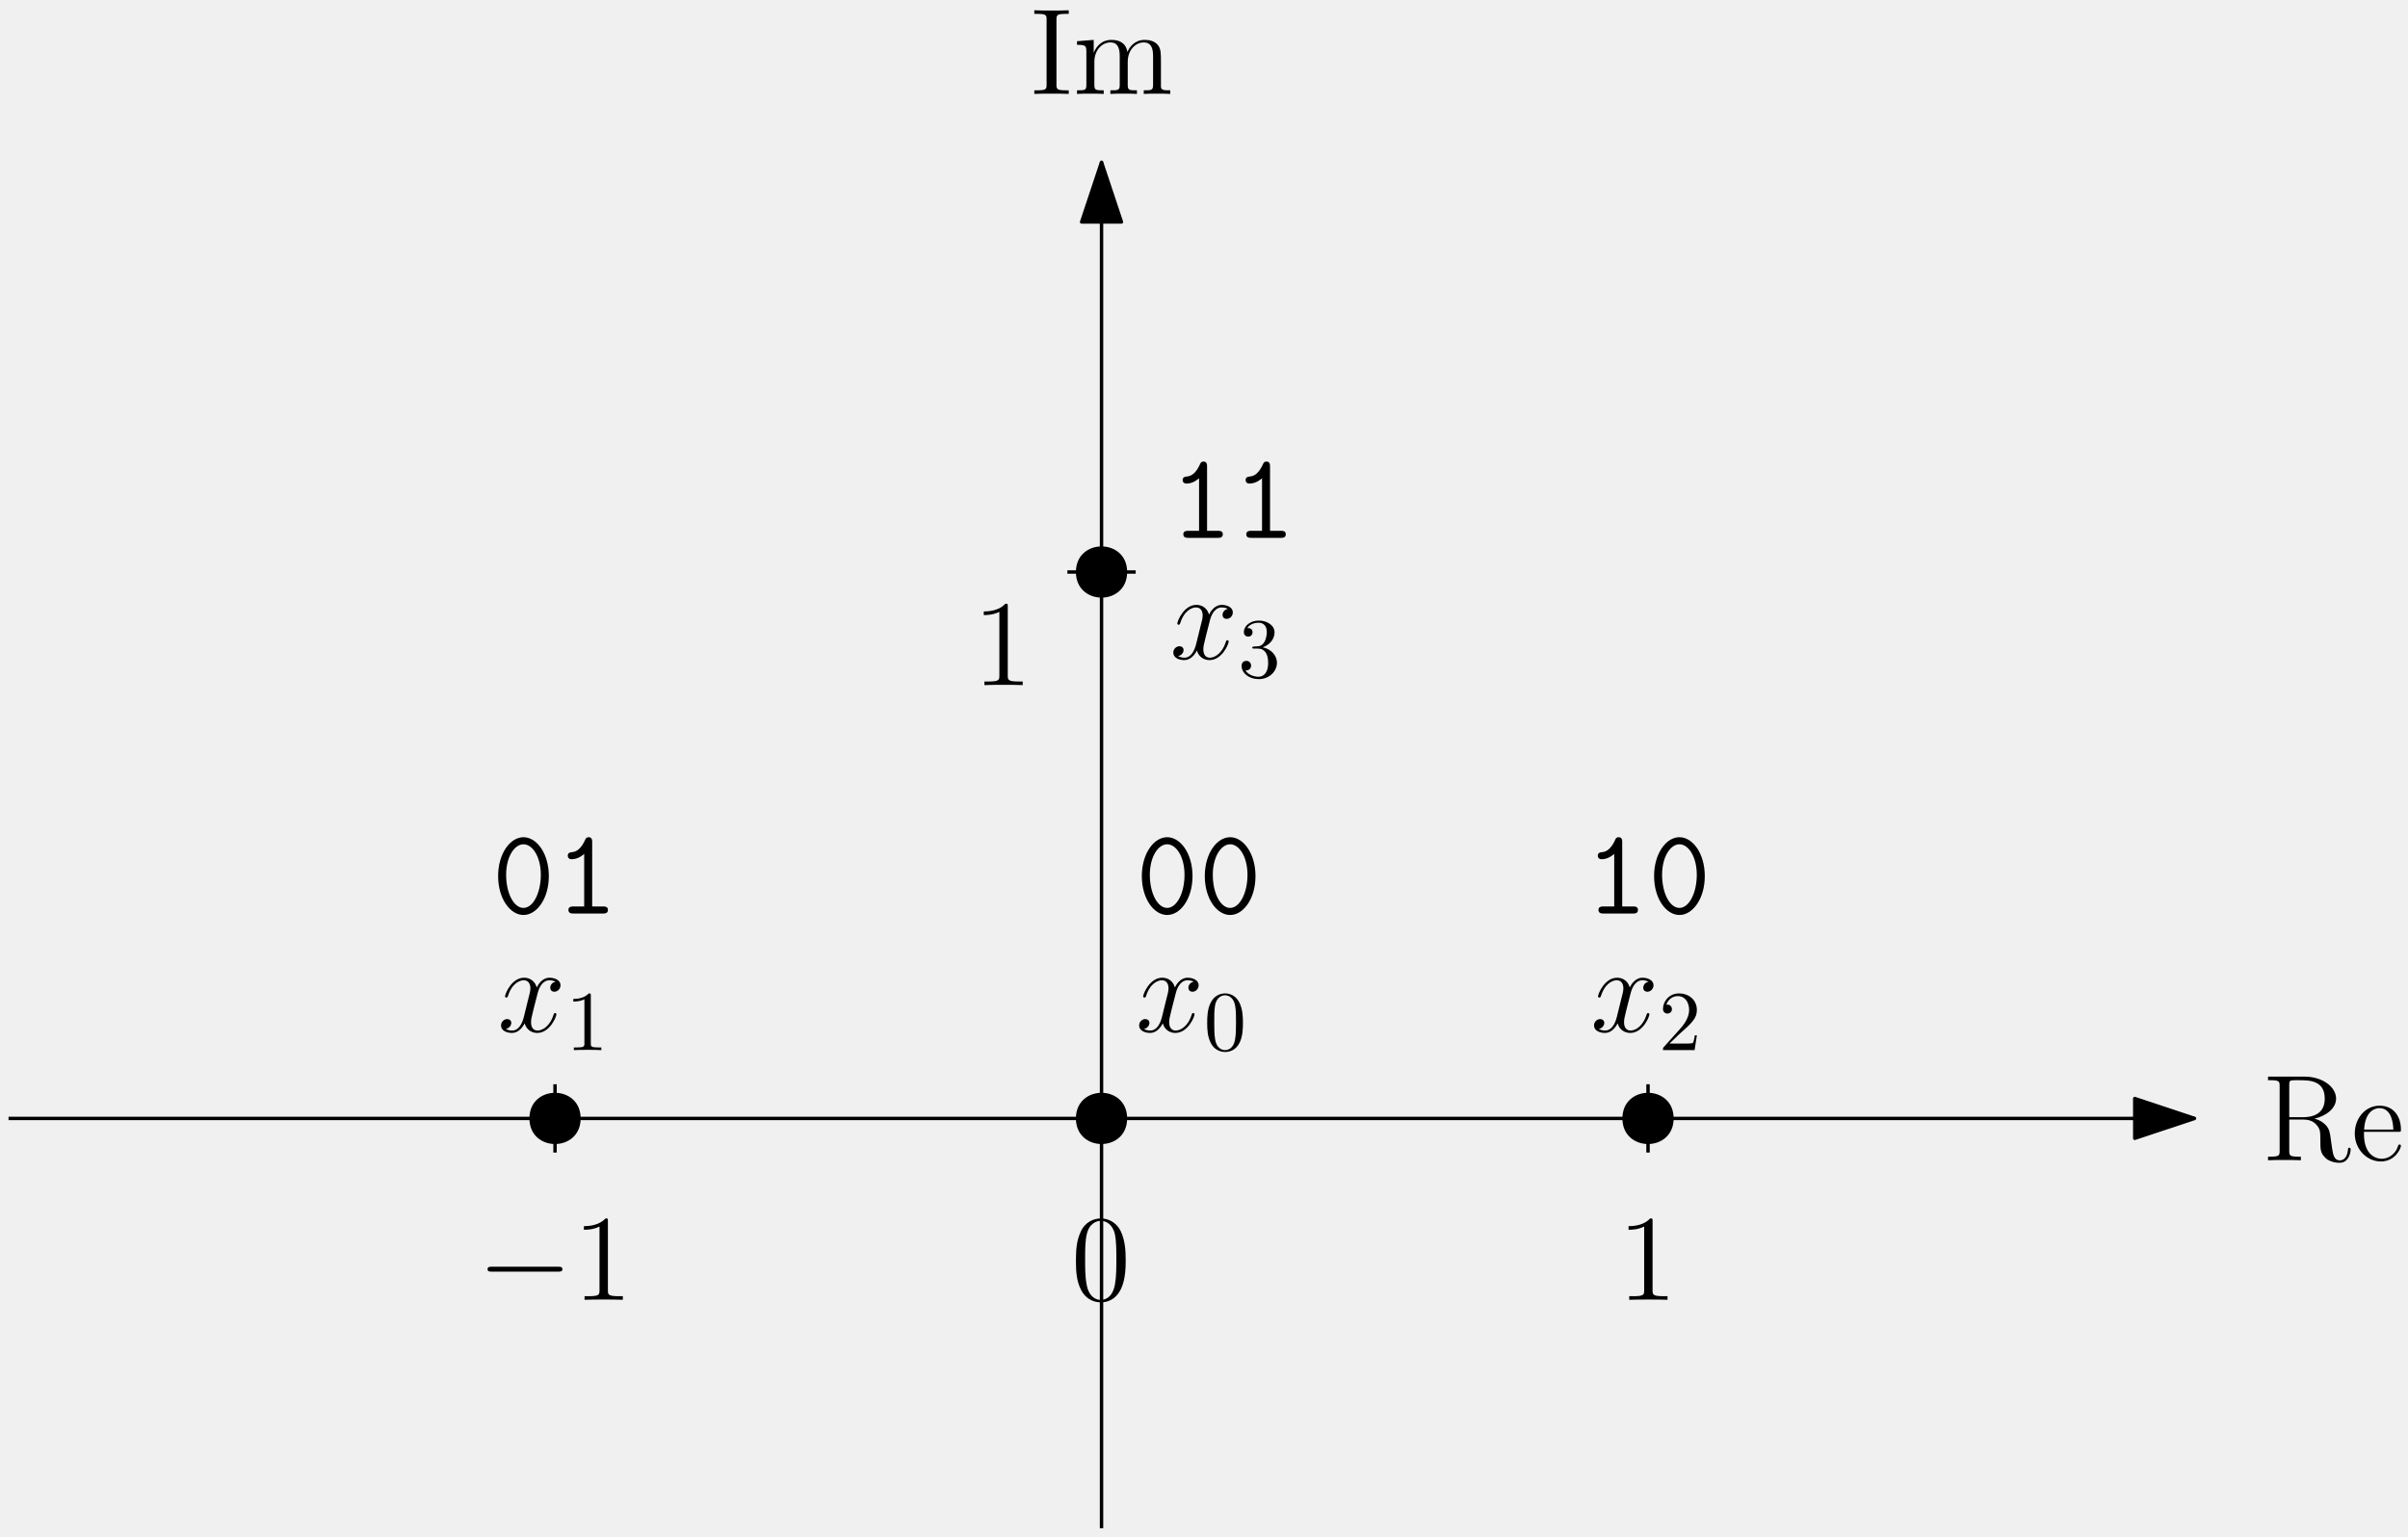
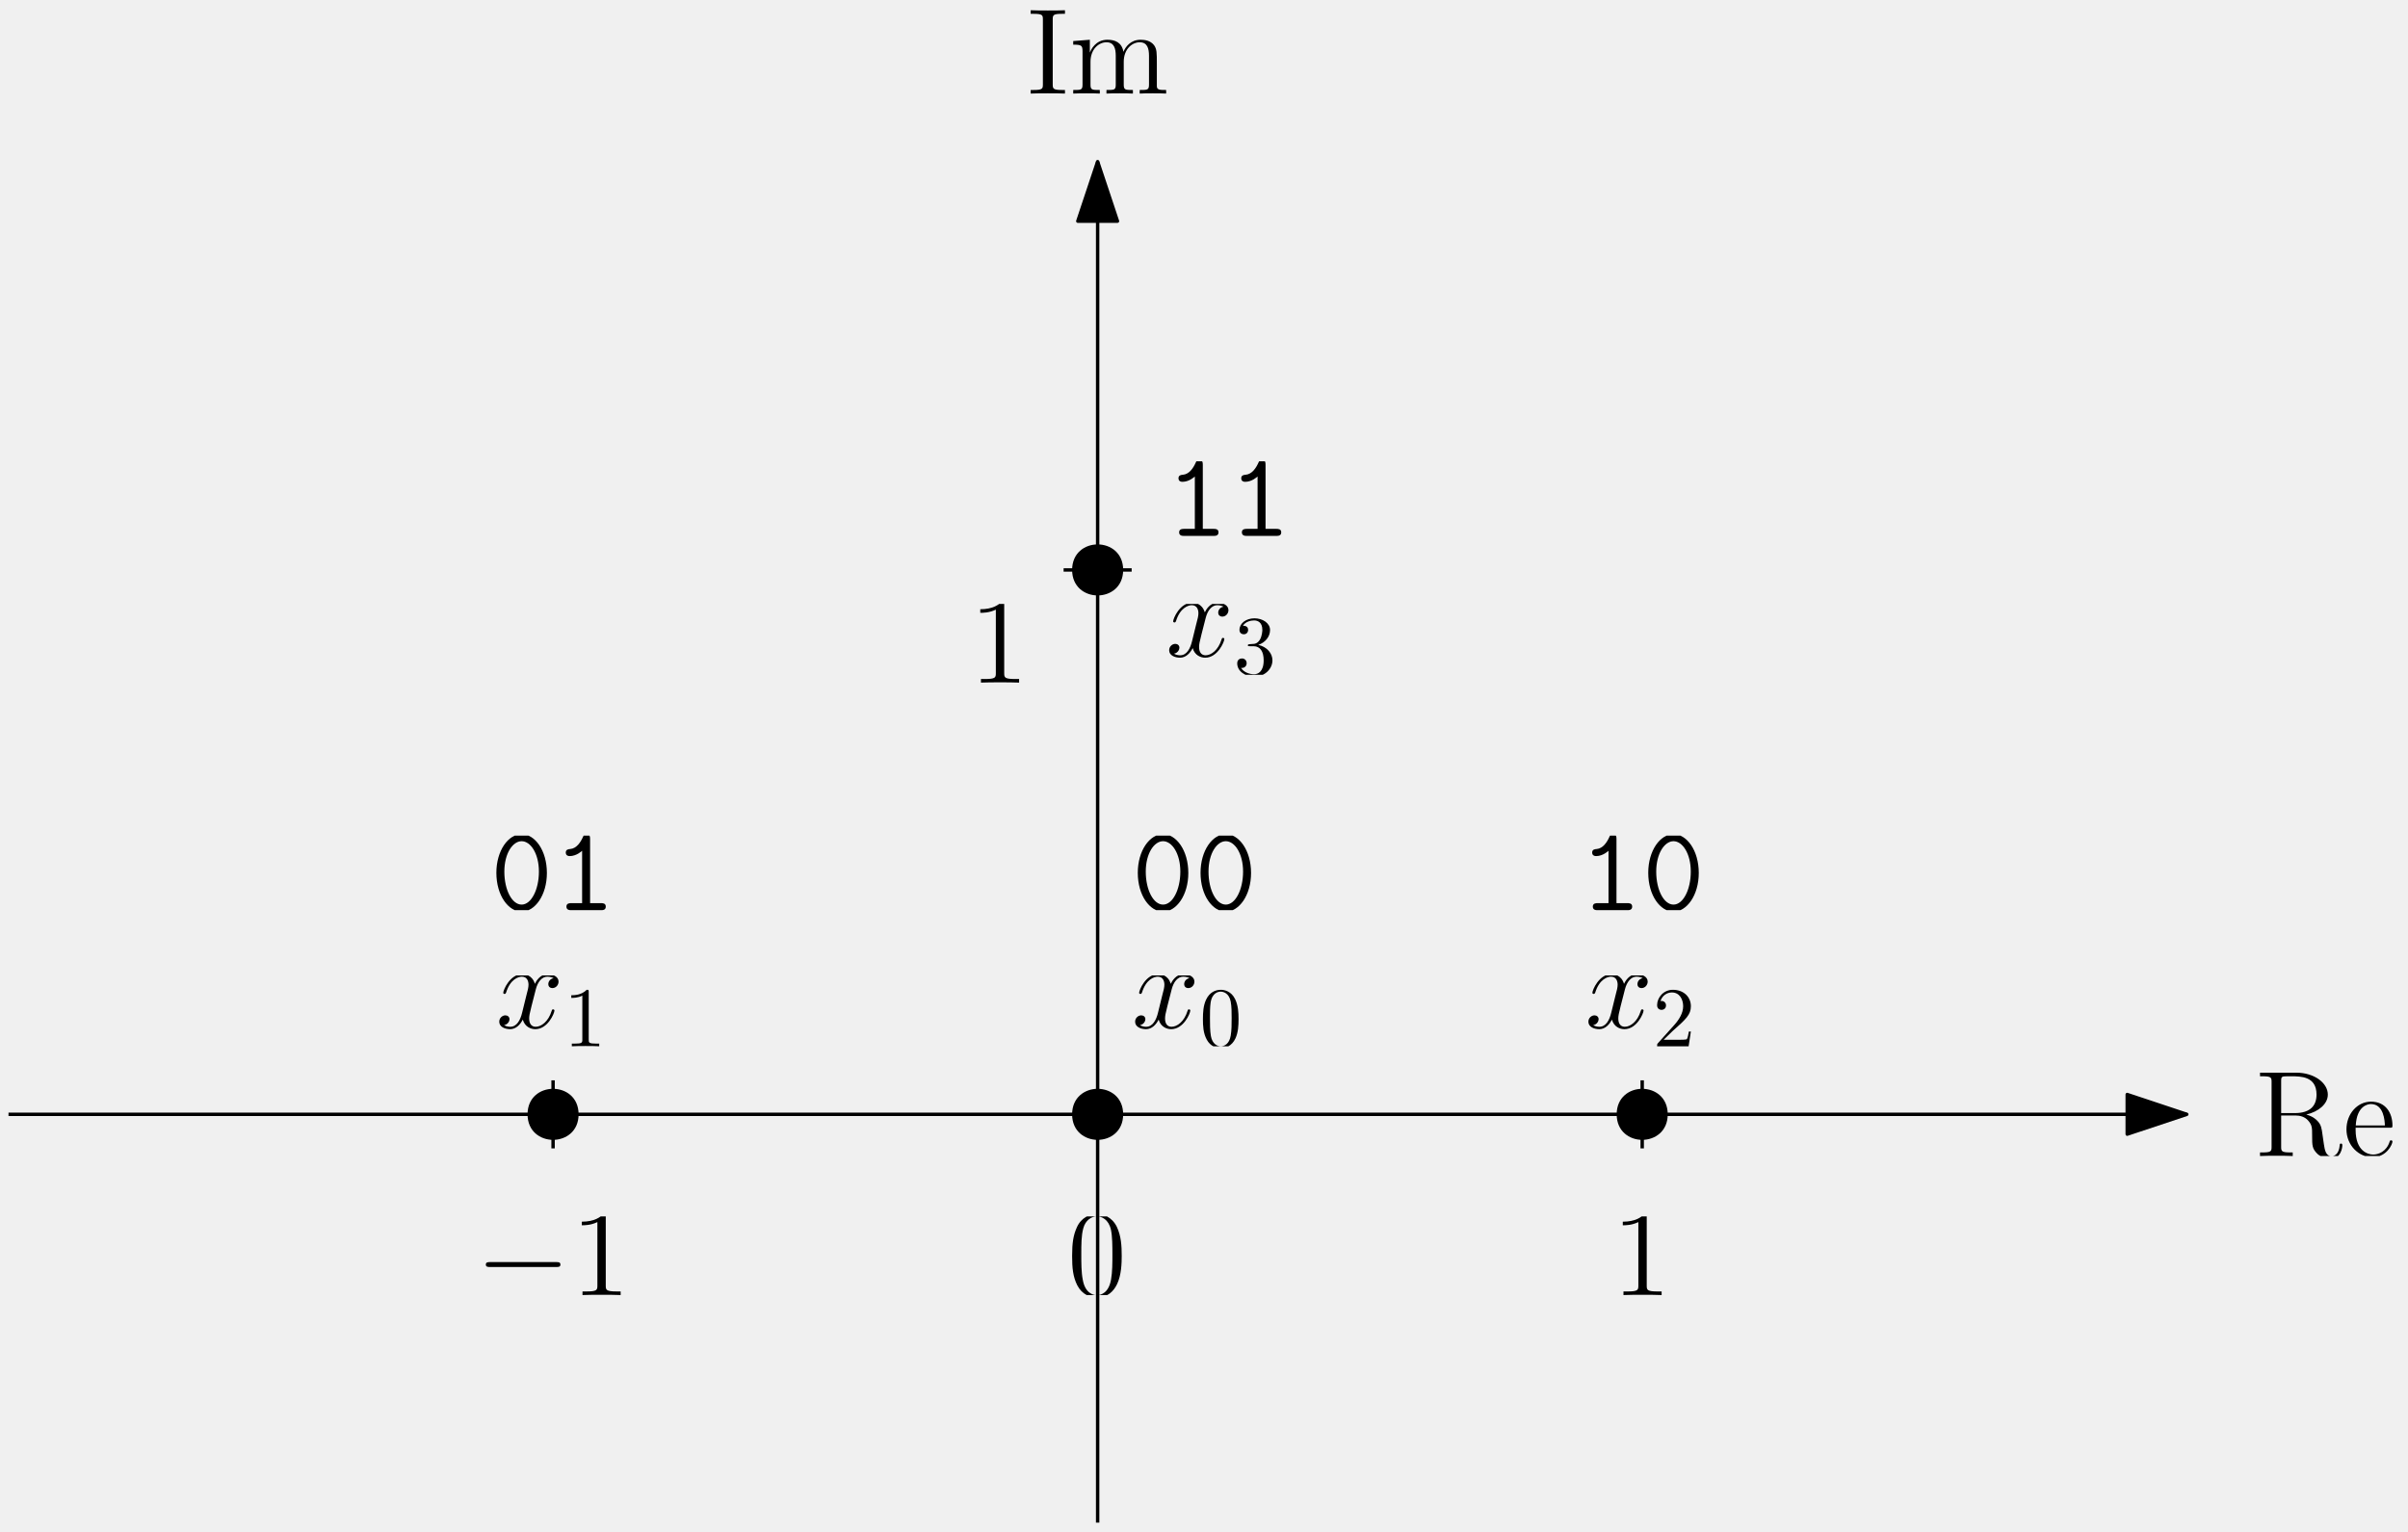
- <svg xmlns="http://www.w3.org/2000/svg" xmlns:xlink="http://www.w3.org/1999/xlink" width="282" height="180" viewBox="0 0 282 180">
+ <svg xmlns="http://www.w3.org/2000/svg" xmlns:xlink="http://www.w3.org/1999/xlink" width="283" height="180" viewBox="0 0 283 180">
+   <style>
+       .fill { fill: black; }
+       .stroke { stroke: black; }
+       @media (prefers-color-scheme: dark) {
+         .fill { fill: white; }
+         .stroke { stroke: white; }
+       }
+     </style>
  <defs>
    <g>
      <g id="glyph-0-0">
        <path d="M 9.453 -3.297 C 9.703 -3.297 9.953 -3.297 9.953 -3.578 C 9.953 -3.875 9.703 -3.875 9.453 -3.875 L 1.688 -3.875 C 1.453 -3.875 1.188 -3.875 1.188 -3.578 C 1.188 -3.297 1.453 -3.297 1.688 -3.297 Z M 9.453 -3.297 " />
      </g>
      <g id="glyph-1-0">
        <path d="M 4.125 -9.188 C 4.125 -9.531 4.125 -9.531 3.844 -9.531 C 3.5 -9.156 2.781 -8.625 1.312 -8.625 L 1.312 -8.203 C 1.641 -8.203 2.359 -8.203 3.141 -8.578 L 3.141 -1.109 C 3.141 -0.594 3.094 -0.422 1.844 -0.422 L 1.391 -0.422 L 1.391 0 C 1.781 -0.031 3.172 -0.031 3.641 -0.031 C 4.109 -0.031 5.5 -0.031 5.875 0 L 5.875 -0.422 L 5.438 -0.422 C 4.172 -0.422 4.125 -0.594 4.125 -1.109 Z M 4.125 -9.188 " />
      </g>
      <g id="glyph-2-0">
        <path d="M 4.125 -9.188 C 4.125 -9.531 4.125 -9.531 3.844 -9.531 C 3.5 -9.156 2.781 -8.625 1.312 -8.625 L 1.312 -8.203 C 1.641 -8.203 2.359 -8.203 3.141 -8.578 L 3.141 -1.109 C 3.141 -0.594 3.094 -0.422 1.844 -0.422 L 1.391 -0.422 L 1.391 0 C 1.781 -0.031 3.172 -0.031 3.641 -0.031 C 4.109 -0.031 5.5 -0.031 5.875 0 L 5.875 -0.422 L 5.438 -0.422 C 4.172 -0.422 4.125 -0.594 4.125 -1.109 Z M 4.125 -9.188 " />
      </g>
      <g id="glyph-2-1">
        <path d="M 6.422 -4.594 C 6.422 -5.781 6.359 -6.938 5.844 -8.031 C 5.25 -9.219 4.219 -9.531 3.516 -9.531 C 2.688 -9.531 1.656 -9.125 1.141 -7.938 C 0.734 -7.031 0.594 -6.141 0.594 -4.594 C 0.594 -3.203 0.688 -2.156 1.203 -1.141 C 1.766 -0.047 2.75 0.297 3.5 0.297 C 4.75 0.297 5.469 -0.438 5.875 -1.281 C 6.391 -2.359 6.422 -3.766 6.422 -4.594 Z M 3.5 0.016 C 3.047 0.016 2.109 -0.25 1.844 -1.812 C 1.672 -2.672 1.672 -3.766 1.672 -4.766 C 1.672 -5.938 1.672 -7 1.906 -7.844 C 2.156 -8.812 2.891 -9.25 3.5 -9.25 C 4.047 -9.25 4.875 -8.922 5.156 -7.688 C 5.328 -6.875 5.328 -5.734 5.328 -4.766 C 5.328 -3.797 5.328 -2.719 5.172 -1.844 C 4.906 -0.266 4 0.016 3.5 0.016 Z M 3.5 0.016 " />
      </g>
      <g id="glyph-3-0">
        <path d="M 6.797 -5.859 C 6.344 -5.766 6.172 -5.422 6.172 -5.156 C 6.172 -4.812 6.438 -4.688 6.641 -4.688 C 7.078 -4.688 7.375 -5.062 7.375 -5.453 C 7.375 -6.047 6.688 -6.328 6.078 -6.328 C 5.203 -6.328 4.719 -5.469 4.594 -5.188 C 4.266 -6.266 3.375 -6.328 3.109 -6.328 C 1.656 -6.328 0.875 -4.453 0.875 -4.125 C 0.875 -4.078 0.938 -4 1.031 -4 C 1.141 -4 1.172 -4.094 1.203 -4.141 C 1.688 -5.734 2.656 -6.031 3.062 -6.031 C 3.719 -6.031 3.844 -5.438 3.844 -5.094 C 3.844 -4.781 3.766 -4.453 3.578 -3.766 L 3.094 -1.797 C 2.891 -0.938 2.469 -0.141 1.703 -0.141 C 1.641 -0.141 1.281 -0.141 0.969 -0.328 C 1.484 -0.438 1.609 -0.859 1.609 -1.031 C 1.609 -1.312 1.391 -1.484 1.125 -1.484 C 0.781 -1.484 0.406 -1.188 0.406 -0.734 C 0.406 -0.125 1.078 0.141 1.688 0.141 C 2.375 0.141 2.875 -0.406 3.172 -0.984 C 3.406 -0.141 4.109 0.141 4.641 0.141 C 6.109 0.141 6.891 -1.734 6.891 -2.047 C 6.891 -2.125 6.828 -2.188 6.734 -2.188 C 6.609 -2.188 6.594 -2.109 6.562 -2 C 6.172 -0.734 5.328 -0.141 4.688 -0.141 C 4.188 -0.141 3.922 -0.516 3.922 -1.109 C 3.922 -1.422 3.969 -1.656 4.203 -2.594 L 4.703 -4.547 C 4.922 -5.406 5.406 -6.031 6.062 -6.031 C 6.094 -6.031 6.5 -6.031 6.797 -5.859 Z M 6.797 -5.859 " />
      </g>
      <g id="glyph-4-0">
        <path d="M 4.578 -3.188 C 4.578 -3.984 4.531 -4.781 4.188 -5.516 C 3.734 -6.484 2.906 -6.641 2.5 -6.641 C 1.891 -6.641 1.172 -6.375 0.75 -5.453 C 0.438 -4.766 0.391 -3.984 0.391 -3.188 C 0.391 -2.438 0.422 -1.547 0.844 -0.781 C 1.266 0.016 2 0.219 2.484 0.219 C 3.016 0.219 3.781 0.016 4.219 -0.938 C 4.531 -1.625 4.578 -2.406 4.578 -3.188 Z M 2.484 0 C 2.094 0 1.5 -0.25 1.328 -1.203 C 1.219 -1.797 1.219 -2.719 1.219 -3.312 C 1.219 -3.953 1.219 -4.609 1.297 -5.141 C 1.484 -6.328 2.234 -6.422 2.484 -6.422 C 2.812 -6.422 3.469 -6.234 3.656 -5.25 C 3.766 -4.688 3.766 -3.938 3.766 -3.312 C 3.766 -2.562 3.766 -1.891 3.656 -1.25 C 3.5 -0.297 2.938 0 2.484 0 Z M 2.484 0 " />
      </g>
      <g id="glyph-4-1">
        <path d="M 2.938 -6.375 C 2.938 -6.625 2.938 -6.641 2.703 -6.641 C 2.078 -6 1.203 -6 0.891 -6 L 0.891 -5.688 C 1.094 -5.688 1.672 -5.688 2.188 -5.953 L 2.188 -0.781 C 2.188 -0.422 2.156 -0.312 1.266 -0.312 L 0.953 -0.312 L 0.953 0 C 1.297 -0.031 2.156 -0.031 2.562 -0.031 C 2.953 -0.031 3.828 -0.031 4.172 0 L 4.172 -0.312 L 3.859 -0.312 C 2.953 -0.312 2.938 -0.422 2.938 -0.781 Z M 2.938 -6.375 " />
      </g>
      <g id="glyph-4-2">
        <path d="M 1.266 -0.766 L 2.328 -1.797 C 3.875 -3.172 4.469 -3.703 4.469 -4.703 C 4.469 -5.844 3.578 -6.641 2.359 -6.641 C 1.234 -6.641 0.5 -5.719 0.5 -4.828 C 0.5 -4.281 1 -4.281 1.031 -4.281 C 1.203 -4.281 1.547 -4.391 1.547 -4.812 C 1.547 -5.062 1.359 -5.328 1.016 -5.328 C 0.938 -5.328 0.922 -5.328 0.891 -5.312 C 1.109 -5.969 1.656 -6.328 2.234 -6.328 C 3.141 -6.328 3.562 -5.516 3.562 -4.703 C 3.562 -3.906 3.078 -3.125 2.516 -2.5 L 0.609 -0.375 C 0.5 -0.266 0.5 -0.234 0.5 0 L 4.203 0 L 4.469 -1.734 L 4.234 -1.734 C 4.172 -1.438 4.109 -1 4 -0.844 C 3.938 -0.766 3.281 -0.766 3.062 -0.766 Z M 1.266 -0.766 " />
      </g>
      <g id="glyph-4-3">
        <path d="M 2.891 -3.516 C 3.703 -3.781 4.281 -4.469 4.281 -5.266 C 4.281 -6.078 3.406 -6.641 2.453 -6.641 C 1.453 -6.641 0.688 -6.047 0.688 -5.281 C 0.688 -4.953 0.906 -4.766 1.203 -4.766 C 1.5 -4.766 1.703 -4.984 1.703 -5.281 C 1.703 -5.766 1.234 -5.766 1.094 -5.766 C 1.391 -6.266 2.047 -6.391 2.406 -6.391 C 2.828 -6.391 3.375 -6.172 3.375 -5.281 C 3.375 -5.156 3.344 -4.578 3.094 -4.141 C 2.797 -3.656 2.453 -3.625 2.203 -3.625 C 2.125 -3.609 1.891 -3.594 1.812 -3.594 C 1.734 -3.578 1.672 -3.562 1.672 -3.469 C 1.672 -3.359 1.734 -3.359 1.906 -3.359 L 2.344 -3.359 C 3.156 -3.359 3.531 -2.688 3.531 -1.703 C 3.531 -0.344 2.844 -0.062 2.406 -0.062 C 1.969 -0.062 1.219 -0.234 0.875 -0.812 C 1.219 -0.766 1.531 -0.984 1.531 -1.359 C 1.531 -1.719 1.266 -1.922 0.984 -1.922 C 0.734 -1.922 0.422 -1.781 0.422 -1.344 C 0.422 -0.438 1.344 0.219 2.438 0.219 C 3.656 0.219 4.562 -0.688 4.562 -1.703 C 4.562 -2.516 3.922 -3.297 2.891 -3.516 Z M 2.891 -3.516 " />
      </g>
      <g id="glyph-5-0">
        <path d="M 6.656 -4.375 C 6.656 -7.047 5.234 -8.938 3.688 -8.938 C 2.125 -8.938 0.719 -7.016 0.719 -4.391 C 0.719 -1.719 2.141 0.172 3.688 0.172 C 5.25 0.172 6.656 -1.75 6.656 -4.375 Z M 3.688 -0.656 C 2.547 -0.656 1.656 -2.391 1.656 -4.531 C 1.656 -6.672 2.641 -8.109 3.688 -8.109 C 4.734 -8.109 5.719 -6.672 5.719 -4.531 C 5.719 -2.406 4.812 -0.656 3.688 -0.656 Z M 3.688 -0.656 " />
      </g>
      <g id="glyph-5-1">
        <path d="M 4.359 -8.344 C 4.359 -8.562 4.359 -8.938 3.938 -8.938 C 3.703 -8.938 3.609 -8.812 3.531 -8.625 C 3.25 -8 2.781 -7.25 2.016 -7.188 C 1.812 -7.172 1.5 -7.141 1.5 -6.766 C 1.5 -6.531 1.656 -6.359 1.969 -6.359 C 2.766 -6.359 3.391 -6.953 3.422 -6.984 L 3.422 -0.828 L 2.172 -0.828 C 1.969 -0.828 1.578 -0.828 1.578 -0.422 C 1.578 0 1.969 0 2.172 0 L 5.625 0 C 5.828 0 6.203 0 6.203 -0.422 C 6.203 -0.828 5.828 -0.828 5.625 -0.828 L 4.359 -0.828 Z M 4.359 -8.344 " />
      </g>
      <g id="glyph-6-0">
        <path d="M 6.047 -4.875 C 7.469 -5.203 8.578 -6.109 8.578 -7.219 C 8.578 -8.609 6.953 -9.797 4.891 -9.797 L 0.609 -9.797 L 0.609 -9.375 L 0.891 -9.375 C 1.922 -9.375 1.969 -9.234 1.969 -8.703 L 1.969 -1.094 C 1.969 -0.562 1.922 -0.422 0.891 -0.422 L 0.609 -0.422 L 0.609 0 C 0.938 -0.031 2.109 -0.031 2.531 -0.031 C 2.938 -0.031 4.125 -0.031 4.453 0 L 4.453 -0.422 L 4.172 -0.422 C 3.141 -0.422 3.094 -0.562 3.094 -1.094 L 3.094 -4.766 L 4.766 -4.766 C 5.328 -4.766 5.859 -4.609 6.234 -4.203 C 6.734 -3.656 6.734 -3.359 6.734 -2.359 C 6.734 -1.234 6.734 -0.859 7.359 -0.25 C 7.578 -0.031 8.172 0.297 8.984 0.297 C 10.094 0.297 10.281 -0.953 10.281 -1.25 C 10.281 -1.328 10.281 -1.469 10.125 -1.469 C 9.984 -1.469 9.984 -1.375 9.969 -1.234 C 9.891 -0.375 9.484 0.016 9.016 0.016 C 8.359 0.016 8.219 -0.656 8.109 -1.422 C 8.094 -1.516 8 -2.141 7.953 -2.5 C 7.859 -3.219 7.797 -3.672 7.375 -4.109 C 7.219 -4.281 6.844 -4.656 6.047 -4.875 Z M 4.703 -5.047 L 3.094 -5.047 L 3.094 -8.812 C 3.094 -9.141 3.094 -9.312 3.406 -9.359 C 3.531 -9.375 3.953 -9.375 4.25 -9.375 C 5.406 -9.375 7.25 -9.375 7.25 -7.219 C 7.25 -5.969 6.562 -5.047 4.703 -5.047 Z M 4.703 -5.047 " />
      </g>
      <g id="glyph-6-1">
        <path d="M 5.5 -3.328 C 5.812 -3.328 5.844 -3.328 5.844 -3.594 C 5.844 -5.047 5.062 -6.391 3.328 -6.391 C 1.688 -6.391 0.438 -4.922 0.438 -3.141 C 0.438 -1.25 1.891 0.141 3.484 0.141 C 5.188 0.141 5.844 -1.406 5.844 -1.703 C 5.844 -1.797 5.766 -1.844 5.688 -1.844 C 5.562 -1.844 5.531 -1.781 5.516 -1.703 C 5.141 -0.5 4.172 -0.172 3.578 -0.172 C 2.969 -0.172 1.516 -0.578 1.516 -3.062 L 1.516 -3.328 Z M 1.531 -3.594 C 1.656 -5.859 2.906 -6.109 3.312 -6.109 C 4.844 -6.109 4.938 -4.094 4.953 -3.594 Z M 1.531 -3.594 " />
      </g>
      <g id="glyph-6-2">
        <path d="M 3.109 -8.703 C 3.109 -9.234 3.156 -9.375 4.234 -9.375 L 4.547 -9.375 L 4.547 -9.797 C 4.203 -9.766 2.969 -9.766 2.531 -9.766 C 2.109 -9.766 0.859 -9.766 0.516 -9.797 L 0.516 -9.375 L 0.828 -9.375 C 1.906 -9.375 1.953 -9.234 1.953 -8.703 L 1.953 -1.094 C 1.953 -0.562 1.906 -0.422 0.828 -0.422 L 0.516 -0.422 L 0.516 0 C 0.859 -0.031 2.094 -0.031 2.531 -0.031 C 2.953 -0.031 4.203 -0.031 4.547 0 L 4.547 -0.422 L 4.234 -0.422 C 3.156 -0.422 3.109 -0.562 3.109 -1.094 Z M 3.109 -8.703 " />
      </g>
      <g id="glyph-6-3">
        <path d="M 10.281 -3.484 C 10.281 -4.812 10.281 -5.219 9.953 -5.688 C 9.531 -6.234 8.859 -6.328 8.375 -6.328 C 7.188 -6.328 6.578 -5.469 6.359 -4.906 C 6.156 -6.016 5.375 -6.328 4.469 -6.328 C 3.078 -6.328 2.531 -5.141 2.422 -4.844 L 2.406 -4.844 L 2.406 -6.328 L 0.453 -6.172 L 0.453 -5.75 C 1.438 -5.75 1.547 -5.656 1.547 -4.953 L 1.547 -1.062 C 1.547 -0.422 1.391 -0.422 0.453 -0.422 L 0.453 0 C 0.828 -0.031 1.609 -0.031 2.016 -0.031 C 2.422 -0.031 3.203 -0.031 3.578 0 L 3.578 -0.422 C 2.656 -0.422 2.484 -0.422 2.484 -1.062 L 2.484 -3.734 C 2.484 -5.234 3.469 -6.031 4.359 -6.031 C 5.25 -6.031 5.453 -5.312 5.453 -4.438 L 5.453 -1.062 C 5.453 -0.422 5.297 -0.422 4.359 -0.422 L 4.359 0 C 4.734 -0.031 5.516 -0.031 5.906 -0.031 C 6.328 -0.031 7.094 -0.031 7.469 0 L 7.469 -0.422 C 6.562 -0.422 6.391 -0.422 6.391 -1.062 L 6.391 -3.734 C 6.391 -5.234 7.375 -6.031 8.266 -6.031 C 9.156 -6.031 9.359 -5.312 9.359 -4.438 L 9.359 -1.062 C 9.359 -0.422 9.188 -0.422 8.266 -0.422 L 8.266 0 C 8.641 -0.031 9.406 -0.031 9.812 -0.031 C 10.234 -0.031 11 -0.031 11.375 0 L 11.375 -0.422 C 10.656 -0.422 10.297 -0.422 10.281 -0.844 Z M 10.281 -3.484 " />
      </g>
    </g>
+     <clipPath id="clip-0">
+       <path clip-rule="nonzero" d="M 68 143 L 73 143 L 73 153 L 68 153 Z M 68 143 " />
+     </clipPath>
+     <clipPath id="clip-1">
+       <path clip-rule="nonzero" d="M 190 143 L 196 143 L 196 152.246 L 190 152.246 Z M 190 143 " />
+     </clipPath>
+     <clipPath id="clip-2">
+       <path clip-rule="nonzero" d="M 133 114.672 L 141 114.672 L 141 121 L 133 121 Z M 133 114.672 " />
+     </clipPath>
+     <clipPath id="clip-3">
+       <path clip-rule="nonzero" d="M 141 116 L 146 116 L 146 123 L 141 123 Z M 141 116 " />
+     </clipPath>
+     <clipPath id="clip-4">
+       <path clip-rule="nonzero" d="M 133 98.234 L 147.766 98.234 L 147.766 107 L 133 107 Z M 133 98.234 " />
+     </clipPath>
+     <clipPath id="clip-5">
+       <path clip-rule="nonzero" d="M 265 126.098 L 281.582 126.098 L 281.582 135.902 L 265 135.902 Z M 265 126.098 " />
+     </clipPath>
+     <clipPath id="clip-6">
+       <path clip-rule="nonzero" d="M 121 1.195 L 137.387 1.195 L 137.387 11 L 121 11 Z M 121 1.195 " />
+     </clipPath>
+     <clipPath id="clip-7">
+       <path clip-rule="nonzero" d="M 58.27 114.672 L 66 114.672 L 66 121 L 58.27 121 Z M 58.27 114.672 " />
+     </clipPath>
+     <clipPath id="clip-8">
+       <path clip-rule="nonzero" d="M 186.27 114.672 L 194 114.672 L 194 121 L 186.27 121 Z M 186.27 114.672 " />
+     </clipPath>
+     <clipPath id="clip-9">
+       <path clip-rule="nonzero" d="M 137 71 L 145 71 L 145 78 L 137 78 Z M 137 71 " />
+     </clipPath>
+     <clipPath id="clip-10">
+       <path clip-rule="nonzero" d="M 145 72 L 150 72 L 150 79.328 L 145 79.328 Z M 145 72 " />
+     </clipPath>
+     <clipPath id="clip-11">
+       <path clip-rule="nonzero" d="M 58 98.234 L 72 98.234 L 72 107 L 58 107 Z M 58 98.234 " />
+     </clipPath>
+     <clipPath id="clip-12">
+       <path clip-rule="nonzero" d="M 187 98.234 L 200 98.234 L 200 107 L 187 107 Z M 187 98.234 " />
+     </clipPath>
+     <clipPath id="clip-13">
+       <path clip-rule="nonzero" d="M 138 54.234 L 151 54.234 L 151 63 L 138 63 Z M 138 54.234 " />
+     </clipPath>
+     <clipPath id="clip-14">
+       <path clip-rule="nonzero" d="M 125.406 143 L 132 143 L 132 152.246 L 125.406 152.246 Z M 125.406 143 " />
+     </clipPath>
+     <clipPath id="clip-15">
+       <path clip-rule="nonzero" d="M 115 71 L 120 71 L 120 80.246 L 115 80.246 Z M 115 71 " />
+     </clipPath>
  </defs>
-   <path fill="none" stroke-width="0.4" stroke-linecap="butt" stroke-linejoin="round" stroke="rgb(0%, 0%, 0%)" stroke-opacity="1" stroke-miterlimit="10" d="M 128 576 L 384 576 " transform="matrix(1, 0, 0, -1, -127, 707)" />
-   <path fill-rule="evenodd" fill="rgb(0%, 0%, 0%)" fill-opacity="1" stroke-width="0.4" stroke-linecap="butt" stroke-linejoin="round" stroke="rgb(0%, 0%, 0%)" stroke-opacity="1" stroke-miterlimit="10" d="M 384 576 L 377 578.332 L 377 573.668 Z M 384 576 " transform="matrix(1, 0, 0, -1, -127, 707)" />
-   <path fill="none" stroke-width="0.4" stroke-linecap="butt" stroke-linejoin="round" stroke="rgb(0%, 0%, 0%)" stroke-opacity="1" stroke-miterlimit="10" d="M 256 528 L 256 688 " transform="matrix(1, 0, 0, -1, -127, 707)" />
-   <path fill-rule="evenodd" fill="rgb(0%, 0%, 0%)" fill-opacity="1" stroke-width="0.4" stroke-linecap="butt" stroke-linejoin="round" stroke="rgb(0%, 0%, 0%)" stroke-opacity="1" stroke-miterlimit="10" d="M 256 688 L 253.668 681 L 258.332 681 Z M 256 688 " transform="matrix(1, 0, 0, -1, -127, 707)" />
-   <path fill="none" stroke-width="0.4" stroke-linecap="butt" stroke-linejoin="round" stroke="rgb(0%, 0%, 0%)" stroke-opacity="1" stroke-miterlimit="10" d="M 252 640 L 260 640 " transform="matrix(1, 0, 0, -1, -127, 707)" />
-   <path fill="none" stroke-width="0.4" stroke-linecap="butt" stroke-linejoin="round" stroke="rgb(0%, 0%, 0%)" stroke-opacity="1" stroke-miterlimit="10" d="M 320 580 L 320 572 " transform="matrix(1, 0, 0, -1, -127, 707)" />
-   <path fill="none" stroke-width="0.4" stroke-linecap="butt" stroke-linejoin="round" stroke="rgb(0%, 0%, 0%)" stroke-opacity="1" stroke-miterlimit="10" d="M 192 580 L 192 572 " transform="matrix(1, 0, 0, -1, -127, 707)" />
-   <path fill-rule="evenodd" fill="rgb(0%, 0%, 0%)" fill-opacity="1" d="M 196 131 C 196 127 190 127 190 131 C 190 135 196 135 196 131 Z M 196 131 " />
-   <path fill-rule="evenodd" fill="rgb(0%, 0%, 0%)" fill-opacity="1" d="M 132 131 C 132 127 126 127 126 131 C 126 135 132 135 132 131 Z M 132 131 " />
-   <path fill-rule="evenodd" fill="rgb(0%, 0%, 0%)" fill-opacity="1" d="M 68 131 C 68 127 62 127 62 131 C 62 135 68 135 68 131 Z M 68 131 " />
-   <g fill="rgb(0%, 0%, 0%)" fill-opacity="1">
+   <path fill="none" stroke-width="0.4" stroke-linecap="butt" stroke-linejoin="round" stroke-opacity="1" stroke-miterlimit="10" d="M 128 576 L 384 576 " transform="matrix(1, 0, 0, -1, -127, 707)" class="stroke" />
+   <path fill-rule="evenodd" fill-opacity="1" stroke-width="0.4" stroke-linecap="butt" stroke-linejoin="round" stroke-opacity="1" stroke-miterlimit="10" d="M 384 576 L 377 578.332 L 377 573.668 Z M 384 576 " transform="matrix(1, 0, 0, -1, -127, 707)" class="fill stroke" />
+   <path fill="none" stroke-width="0.4" stroke-linecap="butt" stroke-linejoin="round" stroke-opacity="1" stroke-miterlimit="10" d="M 256 528 L 256 688 " transform="matrix(1, 0, 0, -1, -127, 707)" class="stroke" />
+   <path fill-rule="evenodd" fill-opacity="1" stroke-width="0.4" stroke-linecap="butt" stroke-linejoin="round" stroke-opacity="1" stroke-miterlimit="10" d="M 256 688 L 253.668 681 L 258.332 681 Z M 256 688 " transform="matrix(1, 0, 0, -1, -127, 707)" class="fill stroke" />
+   <path fill="none" stroke-width="0.4" stroke-linecap="butt" stroke-linejoin="round" stroke-opacity="1" stroke-miterlimit="10" d="M 252 640 L 260 640 " transform="matrix(1, 0, 0, -1, -127, 707)" class="stroke" />
+   <path fill="none" stroke-width="0.4" stroke-linecap="butt" stroke-linejoin="round" stroke-opacity="1" stroke-miterlimit="10" d="M 320 580 L 320 572 " transform="matrix(1, 0, 0, -1, -127, 707)" class="stroke" />
+   <path fill="none" stroke-width="0.4" stroke-linecap="butt" stroke-linejoin="round" stroke-opacity="1" stroke-miterlimit="10" d="M 192 580 L 192 572 " transform="matrix(1, 0, 0, -1, -127, 707)" class="stroke" />
+   <path fill-rule="evenodd" fill-opacity="1" d="M 196 131 C 196 127 190 127 190 131 C 190 135 196 135 196 131 Z M 196 131 " class="fill" />
+   <path fill-rule="evenodd" fill-opacity="1" d="M 132 131 C 132 127 126 127 126 131 C 126 135 132 135 132 131 Z M 132 131 " class="fill" />
+   <path fill-rule="evenodd" fill-opacity="1" d="M 68 131 C 68 127 62 127 62 131 C 62 135 68 135 68 131 Z M 68 131 " class="fill" />
+   <g fill-opacity="1" class="fill">
    <use xlink:href="#glyph-0-0" x="55.909" y="152.245" />
  </g>
-   <g fill="rgb(0%, 0%, 0%)" fill-opacity="1">
-     <use xlink:href="#glyph-1-0" x="67.067" y="152.245" />
-   </g>
-   <g fill="rgb(0%, 0%, 0%)" fill-opacity="1">
-     <use xlink:href="#glyph-2-0" x="189.407" y="152.246" />
-   </g>
-   <g fill="rgb(0%, 0%, 0%)" fill-opacity="1">
-     <use xlink:href="#glyph-3-0" x="133" y="120.848" />
-   </g>
-   <g fill="rgb(0%, 0%, 0%)" fill-opacity="1">
-     <use xlink:href="#glyph-4-0" x="140.982" y="123" />
-   </g>
-   <path fill-rule="evenodd" fill="rgb(0%, 0%, 0%)" fill-opacity="1" d="M 132 67 C 132 63 126 63 126 67 C 126 71 132 71 132 67 Z M 132 67 " />
-   <g fill="rgb(0%, 0%, 0%)" fill-opacity="1">
-     <use xlink:href="#glyph-5-0" x="133" y="107" />
-     <use xlink:href="#glyph-5-0" x="140.374" y="107" />
-   </g>
-   <g fill="rgb(0%, 0%, 0%)" fill-opacity="1">
-     <use xlink:href="#glyph-6-0" x="265" y="135.901" />
-     <use xlink:href="#glyph-6-1" x="275.329" y="135.901" />
-   </g>
-   <g fill="rgb(0%, 0%, 0%)" fill-opacity="1">
-     <use xlink:href="#glyph-6-2" x="120.613" y="11" />
-     <use xlink:href="#glyph-6-3" x="125.677" y="11" />
-   </g>
-   <g fill="rgb(0%, 0%, 0%)" fill-opacity="1">
-     <use xlink:href="#glyph-3-0" x="58.269" y="120.848" />
-   </g>
-   <g fill="rgb(0%, 0%, 0%)" fill-opacity="1">
+   <g clip-path="url(#clip-0)">
+     <g fill-opacity="1" class="fill">
+       <use xlink:href="#glyph-1-0" x="67.067" y="152.245" />
+     </g>
+   </g>
+   <g clip-path="url(#clip-1)">
+     <g fill-opacity="1" class="fill">
+       <use xlink:href="#glyph-2-0" x="189.407" y="152.246" />
+     </g>
+   </g>
+   <g clip-path="url(#clip-2)">
+     <g fill-opacity="1" class="fill">
+       <use xlink:href="#glyph-3-0" x="133" y="120.848" />
+     </g>
+   </g>
+   <g clip-path="url(#clip-3)">
+     <g fill-opacity="1" class="fill">
+       <use xlink:href="#glyph-4-0" x="140.982" y="123" />
+     </g>
+   </g>
+   <path fill-rule="evenodd" fill-opacity="1" d="M 132 67 C 132 63 126 63 126 67 C 126 71 132 71 132 67 Z M 132 67 " class="fill" />
+   <g clip-path="url(#clip-4)">
+     <g fill-opacity="1" class="fill">
+       <use xlink:href="#glyph-5-0" x="133" y="107" />
+       <use xlink:href="#glyph-5-0" x="140.374" y="107" />
+     </g>
+   </g>
+   <g clip-path="url(#clip-5)">
+     <g fill-opacity="1" class="fill">
+       <use xlink:href="#glyph-6-0" x="265" y="135.901" />
+       <use xlink:href="#glyph-6-1" x="275.329" y="135.901" />
+     </g>
+   </g>
+   <g clip-path="url(#clip-6)">
+     <g fill-opacity="1" class="fill">
+       <use xlink:href="#glyph-6-2" x="120.613" y="11" />
+       <use xlink:href="#glyph-6-3" x="125.677" y="11" />
+     </g>
+   </g>
+   <g clip-path="url(#clip-7)">
+     <g fill-opacity="1" class="fill">
+       <use xlink:href="#glyph-3-0" x="58.269" y="120.848" />
+     </g>
+   </g>
+   <g fill-opacity="1" class="fill">
    <use xlink:href="#glyph-4-1" x="66.251" y="123" />
  </g>
-   <g fill="rgb(0%, 0%, 0%)" fill-opacity="1">
-     <use xlink:href="#glyph-3-0" x="186.269" y="120.848" />
-   </g>
-   <g fill="rgb(0%, 0%, 0%)" fill-opacity="1">
+   <g clip-path="url(#clip-8)">
+     <g fill-opacity="1" class="fill">
+       <use xlink:href="#glyph-3-0" x="186.269" y="120.848" />
+     </g>
+   </g>
+   <g fill-opacity="1" class="fill">
    <use xlink:href="#glyph-4-2" x="194.251" y="123" />
  </g>
-   <g fill="rgb(0%, 0%, 0%)" fill-opacity="1">
-     <use xlink:href="#glyph-3-0" x="137" y="77.177" />
-   </g>
-   <g fill="rgb(0%, 0%, 0%)" fill-opacity="1">
-     <use xlink:href="#glyph-4-3" x="144.982" y="79.329" />
-   </g>
-   <g fill="rgb(0%, 0%, 0%)" fill-opacity="1">
-     <use xlink:href="#glyph-5-0" x="57.617" y="107" />
-     <use xlink:href="#glyph-5-1" x="64.991" y="107" />
-   </g>
-   <g fill="rgb(0%, 0%, 0%)" fill-opacity="1">
-     <use xlink:href="#glyph-5-1" x="185.618" y="107" />
-     <use xlink:href="#glyph-5-0" x="192.991" y="107" />
-   </g>
-   <g fill="rgb(0%, 0%, 0%)" fill-opacity="1">
-     <use xlink:href="#glyph-5-1" x="137" y="63" />
-     <use xlink:href="#glyph-5-1" x="144.374" y="63" />
-   </g>
-   <g fill="rgb(0%, 0%, 0%)" fill-opacity="1">
-     <use xlink:href="#glyph-2-1" x="125.407" y="152.246" />
-   </g>
-   <g fill="rgb(0%, 0%, 0%)" fill-opacity="1">
-     <use xlink:href="#glyph-2-0" x="113.895" y="80.246" />
+   <g clip-path="url(#clip-9)">
+     <g fill-opacity="1" class="fill">
+       <use xlink:href="#glyph-3-0" x="137" y="77.177" />
+     </g>
+   </g>
+   <g clip-path="url(#clip-10)">
+     <g fill-opacity="1" class="fill">
+       <use xlink:href="#glyph-4-3" x="144.982" y="79.329" />
+     </g>
+   </g>
+   <g clip-path="url(#clip-11)">
+     <g fill-opacity="1" class="fill">
+       <use xlink:href="#glyph-5-0" x="57.617" y="107" />
+       <use xlink:href="#glyph-5-1" x="64.991" y="107" />
+     </g>
+   </g>
+   <g clip-path="url(#clip-12)">
+     <g fill-opacity="1" class="fill">
+       <use xlink:href="#glyph-5-1" x="185.618" y="107" />
+       <use xlink:href="#glyph-5-0" x="192.991" y="107" />
+     </g>
+   </g>
+   <g clip-path="url(#clip-13)">
+     <g fill-opacity="1" class="fill">
+       <use xlink:href="#glyph-5-1" x="137" y="63" />
+       <use xlink:href="#glyph-5-1" x="144.374" y="63" />
+     </g>
+   </g>
+   <g clip-path="url(#clip-14)">
+     <g fill-opacity="1" class="fill">
+       <use xlink:href="#glyph-2-1" x="125.407" y="152.246" />
+     </g>
+   </g>
+   <g clip-path="url(#clip-15)">
+     <g fill-opacity="1" class="fill">
+       <use xlink:href="#glyph-2-0" x="113.895" y="80.246" />
+     </g>
  </g>
</svg>
